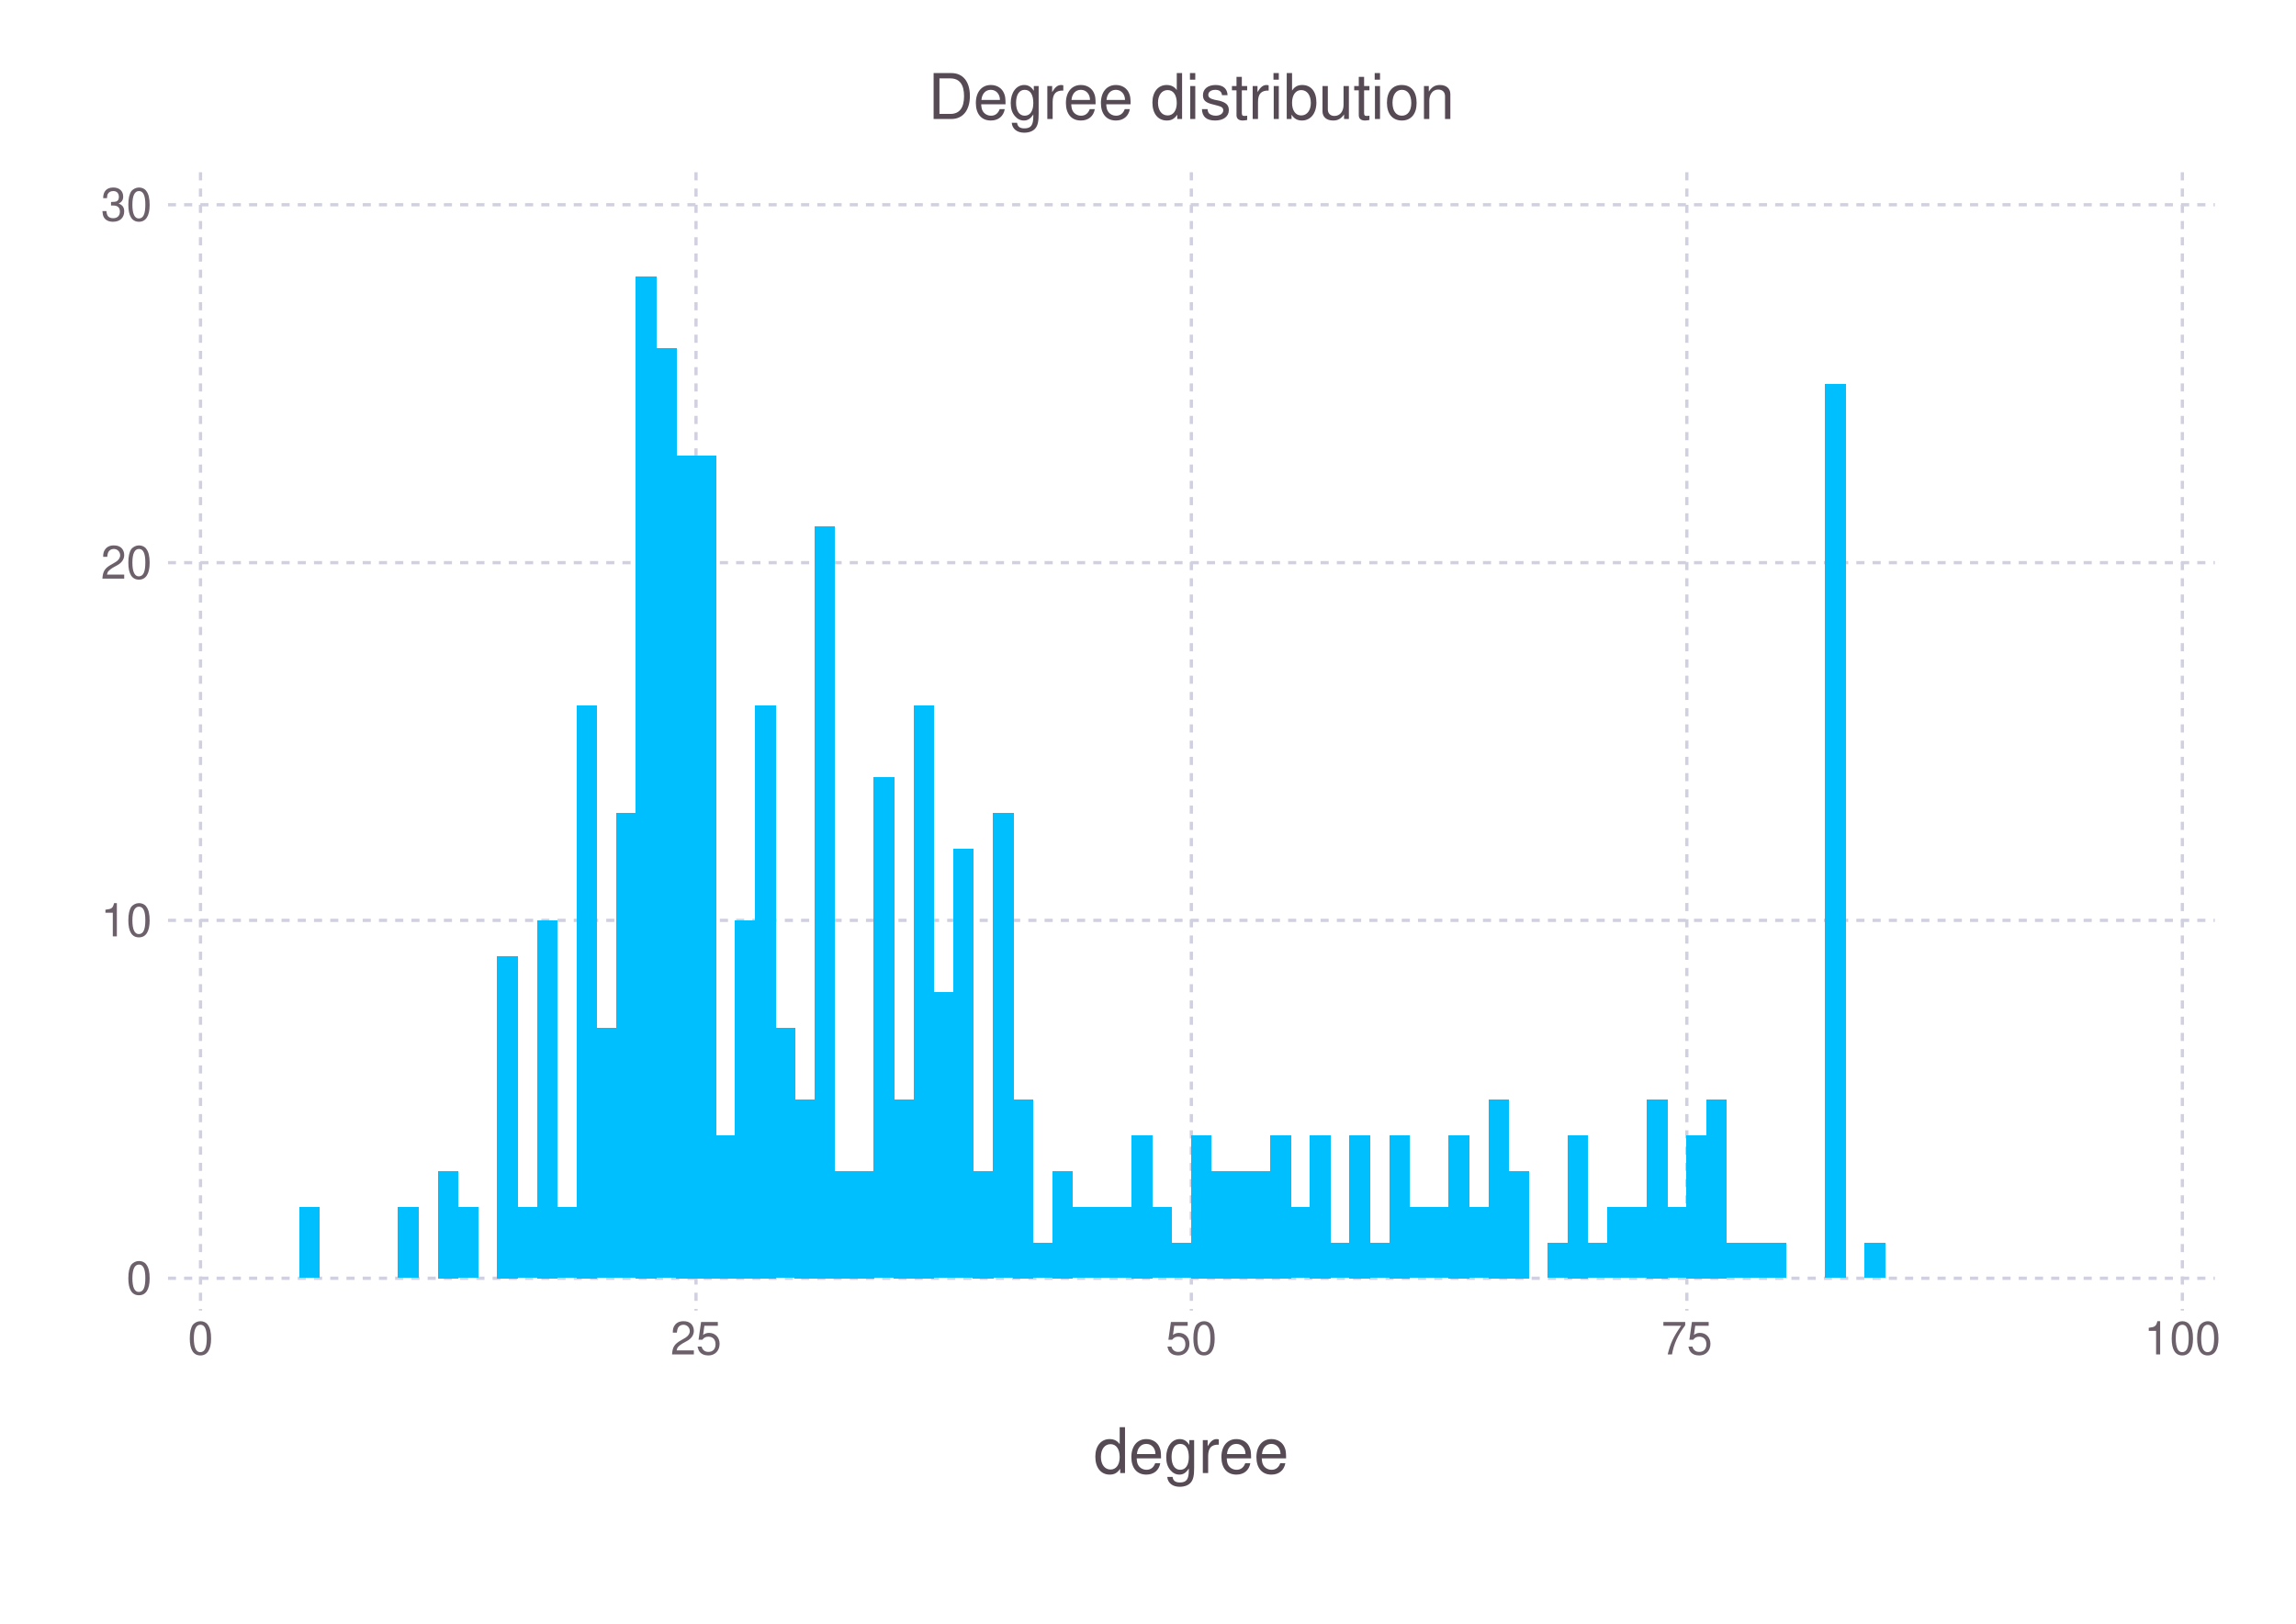
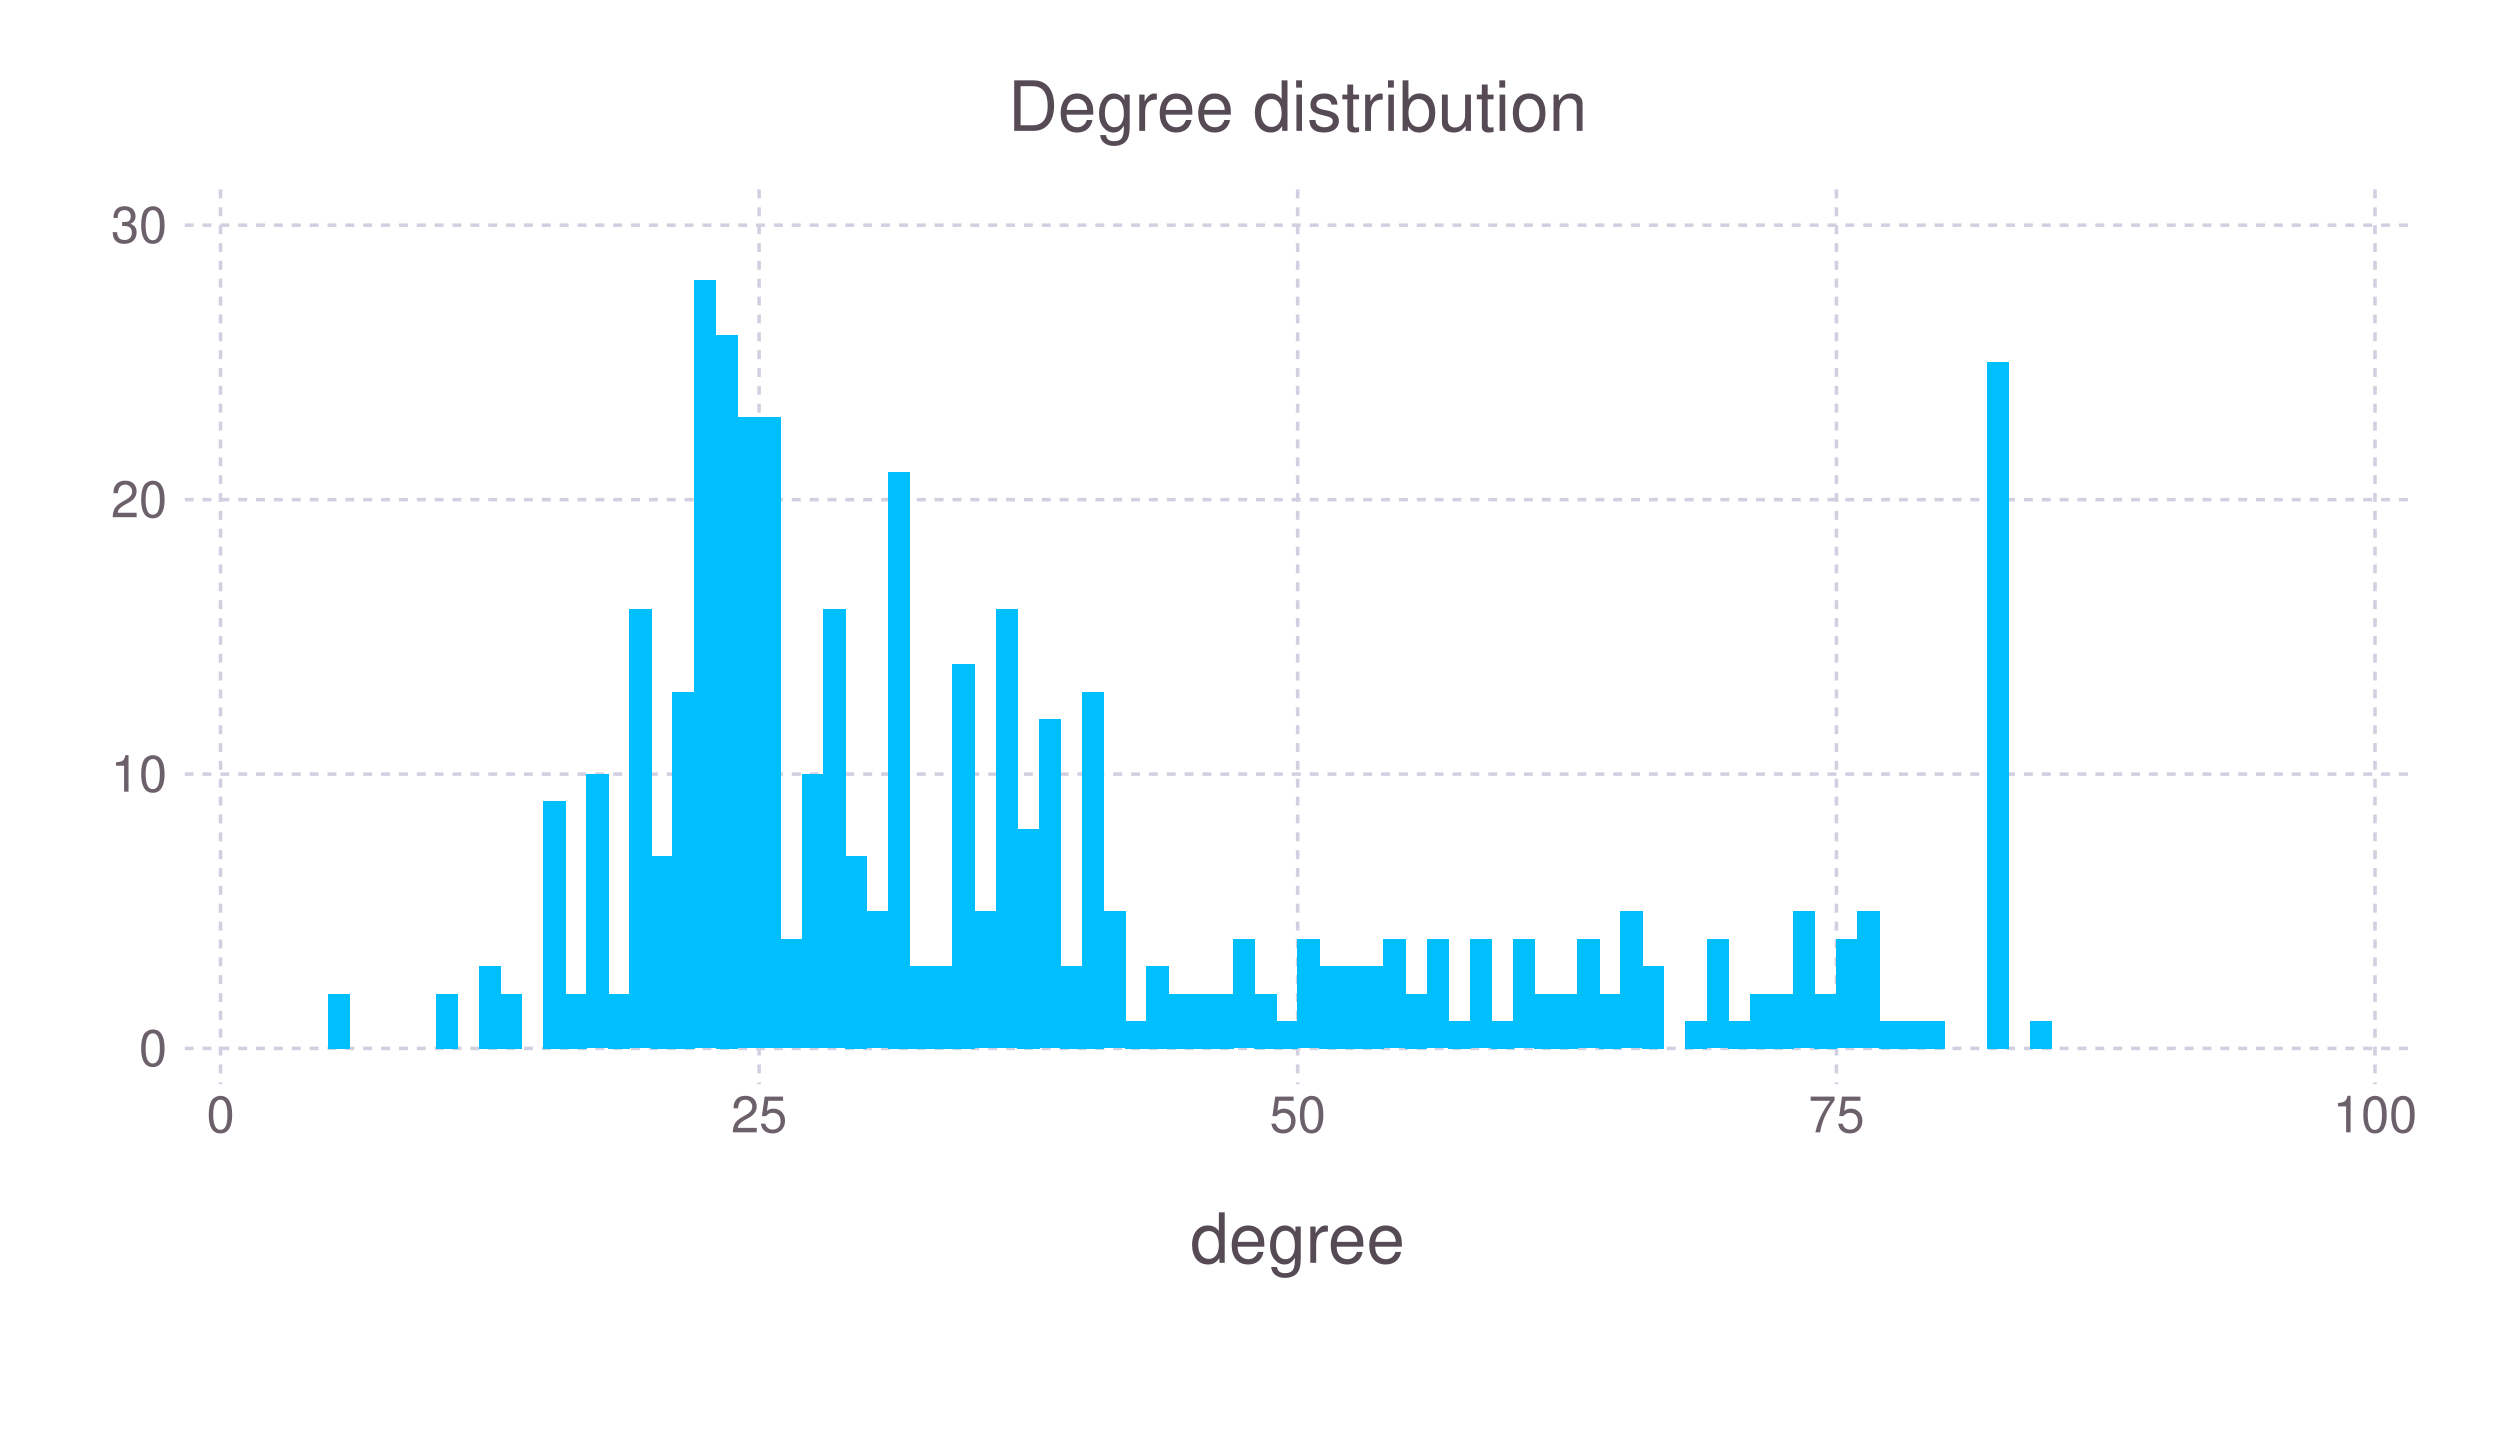
- <svg xmlns="http://www.w3.org/2000/svg" version="1.2" width="141.42mm" height="100mm" viewBox="0 0 141.42 100" stroke="none" fill="#000000" stroke-width="0.3" font-size="3.88">
+ <svg xmlns="http://www.w3.org/2000/svg" version="1.2" width="140mm" height="80mm" viewBox="0 0 140 80" stroke="none" fill="#000000" stroke-width="0.3" font-size="3.88">
  <defs>
    <marker id="arrow" markerWidth="15" markerHeight="7" refX="5" refY="3.5" orient="auto" markerUnits="strokeWidth">
      <path d="M0,0 L15,3.5 L0,7 z" stroke="context-stroke" fill="context-stroke" />
    </marker>
  </defs>
-   <g class="plotroot xscalable yscalable" id="img-10897548-1">
-     <g font-size="3.88" font-family="'PT Sans','Helvetica Neue','Helvetica',sans-serif" fill="#564A55" stroke="#000000" stroke-opacity="0.000" id="img-10897548-2">
-       <g transform="translate(73.38,88.39)">
+   <g class="plotroot xscalable yscalable" id="img-bf462296-1">
+     <g font-size="3.88" font-family="'PT Sans','Helvetica Neue','Helvetica',sans-serif" fill="#564A55" stroke="#000000" stroke-opacity="0.000" id="img-bf462296-2">
+       <g transform="translate(72.67,68.39)">
        <g class="primitive">
          <text text-anchor="middle" dy="0.6em">degree</text>
        </g>
      </g>
    </g>
-     <g class="guide xlabels" font-size="2.82" font-family="'PT Sans Caption','Helvetica Neue','Helvetica',sans-serif" fill="#6C606B" id="img-10897548-3">
-       <g transform="translate(12.35,81.72)">
+     <g class="guide xlabels" font-size="2.82" font-family="'PT Sans Caption','Helvetica Neue','Helvetica',sans-serif" fill="#6C606B" id="img-bf462296-3">
+       <g transform="translate(12.35,61.72)">
        <g class="primitive">
          <text text-anchor="middle" dy="0.6em">0</text>
        </g>
      </g>
-       <g transform="translate(42.87,81.72)">
+       <g transform="translate(42.51,61.72)">
        <g class="primitive">
          <text text-anchor="middle" dy="0.6em">25</text>
        </g>
      </g>
-       <g transform="translate(73.38,81.72)">
+       <g transform="translate(72.67,61.72)">
        <g class="primitive">
          <text text-anchor="middle" dy="0.6em">50</text>
        </g>
      </g>
-       <g transform="translate(103.9,81.72)">
+       <g transform="translate(102.84,61.72)">
        <g class="primitive">
          <text text-anchor="middle" dy="0.6em">75</text>
        </g>
      </g>
-       <g transform="translate(134.42,81.72)">
+       <g transform="translate(133,61.72)">
        <g class="primitive">
          <text text-anchor="middle" dy="0.6em">100</text>
        </g>
      </g>
    </g>
-     <g clip-path="url(#img-10897548-4)">
-       <g id="img-10897548-5">
-         <g pointer-events="visible" stroke-width="0.3" fill="#000000" fill-opacity="0.000" stroke="#000000" stroke-opacity="0.000" class="guide background" id="img-10897548-6">
-           <g transform="translate(73.38,45.66)" id="img-10897548-7">
-             <path d="M-63.04,-35.05 L 63.04 -35.05 63.04 35.05 -63.04 35.05 z" class="primitive" />
-           </g>
-         </g>
-         <g class="guide ygridlines xfixed" stroke-dasharray="0.5,0.5" stroke-width="0.2" stroke="#D0D0E0" id="img-10897548-8">
-           <g transform="translate(73.38,78.72)" id="img-10897548-9">
-             <path fill="none" d="M-63.04,0 L 63.04 0" class="primitive" />
-           </g>
-           <g transform="translate(73.38,56.68)" id="img-10897548-10">
-             <path fill="none" d="M-63.04,0 L 63.04 0" class="primitive" />
-           </g>
-           <g transform="translate(73.38,34.65)" id="img-10897548-11">
-             <path fill="none" d="M-63.04,0 L 63.04 0" class="primitive" />
-           </g>
-           <g transform="translate(73.38,12.61)" id="img-10897548-12">
-             <path fill="none" d="M-63.04,0 L 63.04 0" class="primitive" />
-           </g>
-         </g>
-         <g class="guide xgridlines yfixed" stroke-dasharray="0.5,0.5" stroke-width="0.2" stroke="#D0D0E0" id="img-10897548-13">
-           <g transform="translate(12.35,45.66)" id="img-10897548-14">
-             <path fill="none" d="M0,-35.05 L 0 35.05" class="primitive" />
-           </g>
-           <g transform="translate(42.87,45.66)" id="img-10897548-15">
-             <path fill="none" d="M0,-35.05 L 0 35.05" class="primitive" />
-           </g>
-           <g transform="translate(73.38,45.66)" id="img-10897548-16">
-             <path fill="none" d="M0,-35.05 L 0 35.05" class="primitive" />
-           </g>
-           <g transform="translate(103.9,45.66)" id="img-10897548-17">
-             <path fill="none" d="M0,-35.05 L 0 35.05" class="primitive" />
-           </g>
-           <g transform="translate(134.42,45.66)" id="img-10897548-18">
-             <path fill="none" d="M0,-35.05 L 0 35.05" class="primitive" />
-           </g>
-         </g>
-         <g class="plotpanel" id="img-10897548-19">
-           <g shape-rendering="crispEdges" stroke-width="0.3" id="img-10897548-20">
-             <g class="geometry" fill-opacity="1" stroke="#000000" stroke-opacity="0.000" fill="#00BFFF" id="img-10897548-21">
-               <g transform="translate(19.06,76.51)" id="img-10897548-22">
-                 <path d="M-0.64,-2.2 L 0.64 -2.2 0.64 2.2 -0.64 2.2 z" class="primitive" />
-               </g>
-               <g transform="translate(20.28,78.72)" id="img-10897548-23">
-                 <path d="M-0.64,-0 L 0.64 -0 0.64 0 -0.64 0 z" class="primitive" />
-               </g>
-               <g transform="translate(21.5,78.72)" id="img-10897548-24">
-                 <path d="M-0.64,-0 L 0.64 -0 0.64 0 -0.64 0 z" class="primitive" />
-               </g>
-               <g transform="translate(22.72,78.72)" id="img-10897548-25">
-                 <path d="M-0.64,-0 L 0.64 -0 0.64 0 -0.64 0 z" class="primitive" />
-               </g>
-               <g transform="translate(23.94,78.72)" id="img-10897548-26">
-                 <path d="M-0.64,-0 L 0.64 -0 0.64 0 -0.64 0 z" class="primitive" />
-               </g>
-               <g transform="translate(25.16,76.51)" id="img-10897548-27">
-                 <path d="M-0.64,-2.2 L 0.64 -2.2 0.64 2.2 -0.64 2.2 z" class="primitive" />
-               </g>
-               <g transform="translate(26.39,78.72)" id="img-10897548-28">
-                 <path d="M-0.64,-0 L 0.64 -0 0.64 0 -0.64 0 z" class="primitive" />
-               </g>
-               <g transform="translate(27.61,75.41)" id="img-10897548-29">
-                 <path d="M-0.64,-3.31 L 0.64 -3.31 0.64 3.31 -0.64 3.31 z" class="primitive" />
-               </g>
-               <g transform="translate(28.83,76.51)" id="img-10897548-30">
-                 <path d="M-0.64,-2.2 L 0.64 -2.2 0.64 2.2 -0.64 2.2 z" class="primitive" />
-               </g>
-               <g transform="translate(30.05,78.72)" id="img-10897548-31">
-                 <path d="M-0.64,-0 L 0.64 -0 0.64 0 -0.64 0 z" class="primitive" />
-               </g>
-               <g transform="translate(31.27,68.8)" id="img-10897548-32">
-                 <path d="M-0.64,-9.92 L 0.64 -9.92 0.64 9.92 -0.64 9.92 z" class="primitive" />
-               </g>
-               <g transform="translate(32.49,76.51)" id="img-10897548-33">
-                 <path d="M-0.64,-2.2 L 0.64 -2.2 0.64 2.2 -0.64 2.2 z" class="primitive" />
-               </g>
-               <g transform="translate(33.71,67.7)" id="img-10897548-34">
-                 <path d="M-0.64,-11.02 L 0.64 -11.02 0.64 11.02 -0.64 11.02 z" class="primitive" />
-               </g>
-               <g transform="translate(34.93,76.51)" id="img-10897548-35">
-                 <path d="M-0.64,-2.2 L 0.64 -2.2 0.64 2.2 -0.64 2.2 z" class="primitive" />
-               </g>
-               <g transform="translate(36.15,61.09)" id="img-10897548-36">
-                 <path d="M-0.64,-17.63 L 0.64 -17.63 0.64 17.63 -0.64 17.63 z" class="primitive" />
-               </g>
-               <g transform="translate(37.37,71)" id="img-10897548-37">
-                 <path d="M-0.64,-7.71 L 0.64 -7.71 0.64 7.71 -0.64 7.71 z" class="primitive" />
-               </g>
-               <g transform="translate(38.59,64.39)" id="img-10897548-38">
-                 <path d="M-0.64,-14.32 L 0.64 -14.32 0.64 14.32 -0.64 14.32 z" class="primitive" />
-               </g>
-               <g transform="translate(39.81,47.87)" id="img-10897548-39">
-                 <path d="M-0.64,-30.85 L 0.64 -30.85 0.64 30.85 -0.64 30.85 z" class="primitive" />
-               </g>
-               <g transform="translate(41.03,50.07)" id="img-10897548-40">
-                 <path d="M-0.64,-28.64 L 0.64 -28.64 0.64 28.64 -0.64 28.64 z" class="primitive" />
-               </g>
-               <g transform="translate(42.25,53.38)" id="img-10897548-41">
-                 <path d="M-0.64,-25.34 L 0.64 -25.34 0.64 25.34 -0.64 25.34 z" class="primitive" />
-               </g>
-               <g transform="translate(43.48,53.38)" id="img-10897548-42">
-                 <path d="M-0.64,-25.34 L 0.64 -25.34 0.64 25.34 -0.64 25.34 z" class="primitive" />
-               </g>
-               <g transform="translate(44.7,74.31)" id="img-10897548-43">
-                 <path d="M-0.64,-4.41 L 0.64 -4.41 0.64 4.41 -0.64 4.41 z" class="primitive" />
-               </g>
-               <g transform="translate(45.92,67.7)" id="img-10897548-44">
-                 <path d="M-0.64,-11.02 L 0.64 -11.02 0.64 11.02 -0.64 11.02 z" class="primitive" />
-               </g>
-               <g transform="translate(47.14,61.09)" id="img-10897548-45">
-                 <path d="M-0.64,-17.63 L 0.64 -17.63 0.64 17.63 -0.64 17.63 z" class="primitive" />
-               </g>
-               <g transform="translate(48.36,71)" id="img-10897548-46">
-                 <path d="M-0.64,-7.71 L 0.64 -7.71 0.64 7.71 -0.64 7.71 z" class="primitive" />
-               </g>
-               <g transform="translate(49.58,73.21)" id="img-10897548-47">
-                 <path d="M-0.64,-5.51 L 0.64 -5.51 0.64 5.51 -0.64 5.51 z" class="primitive" />
-               </g>
-               <g transform="translate(50.8,55.58)" id="img-10897548-48">
-                 <path d="M-0.64,-23.14 L 0.64 -23.14 0.64 23.14 -0.64 23.14 z" class="primitive" />
-               </g>
-               <g transform="translate(52.02,75.41)" id="img-10897548-49">
-                 <path d="M-0.64,-3.31 L 0.64 -3.31 0.64 3.31 -0.64 3.31 z" class="primitive" />
-               </g>
-               <g transform="translate(53.24,75.41)" id="img-10897548-50">
-                 <path d="M-0.64,-3.31 L 0.64 -3.31 0.64 3.31 -0.64 3.31 z" class="primitive" />
-               </g>
-               <g transform="translate(54.46,63.29)" id="img-10897548-51">
-                 <path d="M-0.64,-15.42 L 0.64 -15.42 0.64 15.42 -0.64 15.42 z" class="primitive" />
-               </g>
-               <g transform="translate(55.68,73.21)" id="img-10897548-52">
-                 <path d="M-0.64,-5.51 L 0.64 -5.51 0.64 5.51 -0.64 5.51 z" class="primitive" />
-               </g>
-               <g transform="translate(56.9,61.09)" id="img-10897548-53">
-                 <path d="M-0.64,-17.63 L 0.64 -17.63 0.64 17.63 -0.64 17.63 z" class="primitive" />
-               </g>
-               <g transform="translate(58.12,69.9)" id="img-10897548-54">
-                 <path d="M-0.64,-8.81 L 0.64 -8.81 0.64 8.81 -0.64 8.81 z" class="primitive" />
-               </g>
-               <g transform="translate(59.35,65.49)" id="img-10897548-55">
-                 <path d="M-0.64,-13.22 L 0.64 -13.22 0.64 13.22 -0.64 13.22 z" class="primitive" />
-               </g>
-               <g transform="translate(60.57,75.41)" id="img-10897548-56">
-                 <path d="M-0.64,-3.31 L 0.64 -3.31 0.64 3.31 -0.64 3.31 z" class="primitive" />
-               </g>
-               <g transform="translate(61.79,64.39)" id="img-10897548-57">
-                 <path d="M-0.64,-14.32 L 0.64 -14.32 0.64 14.32 -0.64 14.32 z" class="primitive" />
-               </g>
-               <g transform="translate(63.01,73.21)" id="img-10897548-58">
-                 <path d="M-0.64,-5.51 L 0.64 -5.51 0.64 5.51 -0.64 5.51 z" class="primitive" />
-               </g>
-               <g transform="translate(64.23,77.61)" id="img-10897548-59">
-                 <path d="M-0.64,-1.1 L 0.64 -1.1 0.64 1.1 -0.64 1.1 z" class="primitive" />
-               </g>
-               <g transform="translate(65.45,75.41)" id="img-10897548-60">
-                 <path d="M-0.64,-3.31 L 0.64 -3.31 0.64 3.31 -0.64 3.31 z" class="primitive" />
-               </g>
-               <g transform="translate(66.67,76.51)" id="img-10897548-61">
-                 <path d="M-0.64,-2.2 L 0.64 -2.2 0.64 2.2 -0.64 2.2 z" class="primitive" />
-               </g>
-               <g transform="translate(67.89,76.51)" id="img-10897548-62">
-                 <path d="M-0.64,-2.2 L 0.64 -2.2 0.64 2.2 -0.64 2.2 z" class="primitive" />
-               </g>
-               <g transform="translate(69.11,76.51)" id="img-10897548-63">
-                 <path d="M-0.64,-2.2 L 0.64 -2.2 0.64 2.2 -0.64 2.2 z" class="primitive" />
-               </g>
-               <g transform="translate(70.33,74.31)" id="img-10897548-64">
-                 <path d="M-0.64,-4.41 L 0.64 -4.41 0.64 4.41 -0.64 4.41 z" class="primitive" />
-               </g>
-               <g transform="translate(71.55,76.51)" id="img-10897548-65">
-                 <path d="M-0.64,-2.2 L 0.64 -2.2 0.64 2.2 -0.64 2.2 z" class="primitive" />
-               </g>
-               <g transform="translate(72.77,77.61)" id="img-10897548-66">
-                 <path d="M-0.64,-1.1 L 0.64 -1.1 0.64 1.1 -0.64 1.1 z" class="primitive" />
-               </g>
-               <g transform="translate(73.99,74.31)" id="img-10897548-67">
-                 <path d="M-0.64,-4.41 L 0.64 -4.41 0.64 4.41 -0.64 4.41 z" class="primitive" />
-               </g>
-               <g transform="translate(75.22,75.41)" id="img-10897548-68">
-                 <path d="M-0.64,-3.31 L 0.64 -3.31 0.64 3.31 -0.64 3.31 z" class="primitive" />
-               </g>
-               <g transform="translate(76.44,75.41)" id="img-10897548-69">
-                 <path d="M-0.64,-3.31 L 0.64 -3.31 0.64 3.31 -0.64 3.31 z" class="primitive" />
-               </g>
-               <g transform="translate(77.66,75.41)" id="img-10897548-70">
-                 <path d="M-0.64,-3.31 L 0.64 -3.31 0.64 3.31 -0.64 3.31 z" class="primitive" />
-               </g>
-               <g transform="translate(78.88,74.31)" id="img-10897548-71">
-                 <path d="M-0.64,-4.41 L 0.64 -4.41 0.64 4.41 -0.64 4.41 z" class="primitive" />
-               </g>
-               <g transform="translate(80.1,76.51)" id="img-10897548-72">
-                 <path d="M-0.64,-2.2 L 0.64 -2.2 0.64 2.2 -0.64 2.2 z" class="primitive" />
-               </g>
-               <g transform="translate(81.32,74.31)" id="img-10897548-73">
-                 <path d="M-0.64,-4.41 L 0.64 -4.41 0.64 4.41 -0.64 4.41 z" class="primitive" />
-               </g>
-               <g transform="translate(82.54,77.61)" id="img-10897548-74">
-                 <path d="M-0.64,-1.1 L 0.64 -1.1 0.64 1.1 -0.64 1.1 z" class="primitive" />
-               </g>
-               <g transform="translate(83.76,74.31)" id="img-10897548-75">
-                 <path d="M-0.64,-4.41 L 0.64 -4.41 0.64 4.41 -0.64 4.41 z" class="primitive" />
-               </g>
-               <g transform="translate(84.98,77.61)" id="img-10897548-76">
-                 <path d="M-0.64,-1.1 L 0.64 -1.1 0.64 1.1 -0.64 1.1 z" class="primitive" />
-               </g>
-               <g transform="translate(86.2,74.31)" id="img-10897548-77">
-                 <path d="M-0.64,-4.41 L 0.64 -4.41 0.64 4.41 -0.64 4.41 z" class="primitive" />
-               </g>
-               <g transform="translate(87.42,76.51)" id="img-10897548-78">
-                 <path d="M-0.64,-2.2 L 0.64 -2.2 0.64 2.2 -0.64 2.2 z" class="primitive" />
-               </g>
-               <g transform="translate(88.64,76.51)" id="img-10897548-79">
-                 <path d="M-0.64,-2.2 L 0.64 -2.2 0.64 2.2 -0.64 2.2 z" class="primitive" />
-               </g>
-               <g transform="translate(89.86,74.31)" id="img-10897548-80">
-                 <path d="M-0.64,-4.41 L 0.64 -4.41 0.64 4.41 -0.64 4.41 z" class="primitive" />
-               </g>
-               <g transform="translate(91.08,76.51)" id="img-10897548-81">
-                 <path d="M-0.64,-2.2 L 0.64 -2.2 0.64 2.2 -0.64 2.2 z" class="primitive" />
-               </g>
-               <g transform="translate(92.31,73.21)" id="img-10897548-82">
-                 <path d="M-0.64,-5.51 L 0.64 -5.51 0.64 5.51 -0.64 5.51 z" class="primitive" />
-               </g>
-               <g transform="translate(93.53,75.41)" id="img-10897548-83">
-                 <path d="M-0.64,-3.31 L 0.64 -3.31 0.64 3.31 -0.64 3.31 z" class="primitive" />
-               </g>
-               <g transform="translate(94.75,78.72)" id="img-10897548-84">
-                 <path d="M-0.64,-0 L 0.64 -0 0.64 0 -0.64 0 z" class="primitive" />
-               </g>
-               <g transform="translate(95.97,77.61)" id="img-10897548-85">
-                 <path d="M-0.64,-1.1 L 0.64 -1.1 0.64 1.1 -0.64 1.1 z" class="primitive" />
-               </g>
-               <g transform="translate(97.19,74.31)" id="img-10897548-86">
-                 <path d="M-0.64,-4.41 L 0.64 -4.41 0.64 4.41 -0.64 4.41 z" class="primitive" />
-               </g>
-               <g transform="translate(98.41,77.61)" id="img-10897548-87">
-                 <path d="M-0.64,-1.1 L 0.64 -1.1 0.64 1.1 -0.64 1.1 z" class="primitive" />
-               </g>
-               <g transform="translate(99.63,76.51)" id="img-10897548-88">
-                 <path d="M-0.64,-2.2 L 0.64 -2.2 0.64 2.2 -0.64 2.2 z" class="primitive" />
-               </g>
-               <g transform="translate(100.85,76.51)" id="img-10897548-89">
-                 <path d="M-0.64,-2.2 L 0.64 -2.2 0.64 2.2 -0.64 2.2 z" class="primitive" />
-               </g>
-               <g transform="translate(102.07,73.21)" id="img-10897548-90">
-                 <path d="M-0.64,-5.51 L 0.64 -5.51 0.64 5.51 -0.64 5.51 z" class="primitive" />
-               </g>
-               <g transform="translate(103.29,76.51)" id="img-10897548-91">
-                 <path d="M-0.64,-2.2 L 0.64 -2.2 0.64 2.2 -0.64 2.2 z" class="primitive" />
-               </g>
-               <g transform="translate(104.51,74.31)" id="img-10897548-92">
-                 <path d="M-0.64,-4.41 L 0.64 -4.41 0.64 4.41 -0.64 4.41 z" class="primitive" />
-               </g>
-               <g transform="translate(105.73,73.21)" id="img-10897548-93">
-                 <path d="M-0.64,-5.51 L 0.64 -5.51 0.64 5.51 -0.64 5.51 z" class="primitive" />
-               </g>
-               <g transform="translate(106.95,77.61)" id="img-10897548-94">
-                 <path d="M-0.64,-1.1 L 0.64 -1.1 0.64 1.1 -0.64 1.1 z" class="primitive" />
-               </g>
-               <g transform="translate(108.18,77.61)" id="img-10897548-95">
-                 <path d="M-0.64,-1.1 L 0.64 -1.1 0.64 1.1 -0.64 1.1 z" class="primitive" />
-               </g>
-               <g transform="translate(109.4,77.61)" id="img-10897548-96">
-                 <path d="M-0.64,-1.1 L 0.64 -1.1 0.64 1.1 -0.64 1.1 z" class="primitive" />
-               </g>
-               <g transform="translate(110.62,78.72)" id="img-10897548-97">
-                 <path d="M-0.64,-0 L 0.64 -0 0.64 0 -0.64 0 z" class="primitive" />
-               </g>
-               <g transform="translate(111.84,78.72)" id="img-10897548-98">
-                 <path d="M-0.64,-0 L 0.64 -0 0.64 0 -0.64 0 z" class="primitive" />
-               </g>
-               <g transform="translate(113.06,51.17)" id="img-10897548-99">
-                 <path d="M-0.64,-27.54 L 0.64 -27.54 0.64 27.54 -0.64 27.54 z" class="primitive" />
-               </g>
-               <g transform="translate(114.28,78.72)" id="img-10897548-100">
-                 <path d="M-0.64,-0 L 0.64 -0 0.64 0 -0.64 0 z" class="primitive" />
-               </g>
-               <g transform="translate(115.5,77.61)" id="img-10897548-101">
-                 <path d="M-0.64,-1.1 L 0.64 -1.1 0.64 1.1 -0.64 1.1 z" class="primitive" />
+     <g clip-path="url(#img-bf462296-4)">
+       <g id="img-bf462296-5">
+         <g pointer-events="visible" stroke-width="0.3" fill="#000000" fill-opacity="0.000" stroke="#000000" stroke-opacity="0.000" class="guide background" id="img-bf462296-6">
+           <g transform="translate(72.67,35.66)" id="img-bf462296-7">
+             <path d="M-62.33,-25.05 L 62.33 -25.05 62.33 25.05 -62.33 25.05 z" class="primitive" />
+           </g>
+         </g>
+         <g class="guide ygridlines xfixed" stroke-dasharray="0.5,0.5" stroke-width="0.2" stroke="#D0D0E0" id="img-bf462296-8">
+           <g transform="translate(72.67,58.71)" id="img-bf462296-9">
+             <path fill="none" d="M-62.33,0 L 62.33 0" class="primitive" />
+           </g>
+           <g transform="translate(72.67,43.35)" id="img-bf462296-10">
+             <path fill="none" d="M-62.33,0 L 62.33 0" class="primitive" />
+           </g>
+           <g transform="translate(72.67,27.98)" id="img-bf462296-11">
+             <path fill="none" d="M-62.33,0 L 62.33 0" class="primitive" />
+           </g>
+           <g transform="translate(72.67,12.61)" id="img-bf462296-12">
+             <path fill="none" d="M-62.33,0 L 62.33 0" class="primitive" />
+           </g>
+         </g>
+         <g class="guide xgridlines yfixed" stroke-dasharray="0.5,0.5" stroke-width="0.2" stroke="#D0D0E0" id="img-bf462296-13">
+           <g transform="translate(12.35,35.66)" id="img-bf462296-14">
+             <path fill="none" d="M0,-25.05 L 0 25.05" class="primitive" />
+           </g>
+           <g transform="translate(42.51,35.66)" id="img-bf462296-15">
+             <path fill="none" d="M0,-25.05 L 0 25.05" class="primitive" />
+           </g>
+           <g transform="translate(72.67,35.66)" id="img-bf462296-16">
+             <path fill="none" d="M0,-25.05 L 0 25.05" class="primitive" />
+           </g>
+           <g transform="translate(102.84,35.66)" id="img-bf462296-17">
+             <path fill="none" d="M0,-25.05 L 0 25.05" class="primitive" />
+           </g>
+           <g transform="translate(133,35.66)" id="img-bf462296-18">
+             <path fill="none" d="M0,-25.05 L 0 25.05" class="primitive" />
+           </g>
+         </g>
+         <g class="plotpanel" id="img-bf462296-19">
+           <g shape-rendering="crispEdges" stroke-width="0.3" id="img-bf462296-20">
+             <g class="geometry" fill-opacity="1" stroke="#000000" stroke-opacity="0.000" fill="#00BFFF" id="img-bf462296-21">
+               <g transform="translate(18.98,57.18)" id="img-bf462296-22">
+                 <path d="M-0.63,-1.54 L 0.63 -1.54 0.63 1.54 -0.63 1.54 z" class="primitive" />
+               </g>
+               <g transform="translate(20.19,58.72)" id="img-bf462296-23">
+                 <path d="M-0.63,-0 L 0.63 -0 0.63 0 -0.63 0 z" class="primitive" />
+               </g>
+               <g transform="translate(21.4,58.72)" id="img-bf462296-24">
+                 <path d="M-0.63,-0 L 0.63 -0 0.63 0 -0.63 0 z" class="primitive" />
+               </g>
+               <g transform="translate(22.6,58.72)" id="img-bf462296-25">
+                 <path d="M-0.63,-0 L 0.63 -0 0.63 0 -0.63 0 z" class="primitive" />
+               </g>
+               <g transform="translate(23.81,58.72)" id="img-bf462296-26">
+                 <path d="M-0.63,-0 L 0.63 -0 0.63 0 -0.63 0 z" class="primitive" />
+               </g>
+               <g transform="translate(25.02,57.18)" id="img-bf462296-27">
+                 <path d="M-0.63,-1.54 L 0.63 -1.54 0.63 1.54 -0.63 1.54 z" class="primitive" />
+               </g>
+               <g transform="translate(26.22,58.72)" id="img-bf462296-28">
+                 <path d="M-0.63,-0 L 0.63 -0 0.63 0 -0.63 0 z" class="primitive" />
+               </g>
+               <g transform="translate(27.43,56.41)" id="img-bf462296-29">
+                 <path d="M-0.63,-2.31 L 0.63 -2.31 0.63 2.31 -0.63 2.31 z" class="primitive" />
+               </g>
+               <g transform="translate(28.63,57.18)" id="img-bf462296-30">
+                 <path d="M-0.63,-1.54 L 0.63 -1.54 0.63 1.54 -0.63 1.54 z" class="primitive" />
+               </g>
+               <g transform="translate(29.84,58.72)" id="img-bf462296-31">
+                 <path d="M-0.63,-0 L 0.63 -0 0.63 0 -0.63 0 z" class="primitive" />
+               </g>
+               <g transform="translate(31.05,51.8)" id="img-bf462296-32">
+                 <path d="M-0.63,-6.92 L 0.63 -6.92 0.63 6.92 -0.63 6.92 z" class="primitive" />
+               </g>
+               <g transform="translate(32.25,57.18)" id="img-bf462296-33">
+                 <path d="M-0.63,-1.54 L 0.63 -1.54 0.63 1.54 -0.63 1.54 z" class="primitive" />
+               </g>
+               <g transform="translate(33.46,51.03)" id="img-bf462296-34">
+                 <path d="M-0.63,-7.68 L 0.63 -7.68 0.63 7.68 -0.63 7.68 z" class="primitive" />
+               </g>
+               <g transform="translate(34.67,57.18)" id="img-bf462296-35">
+                 <path d="M-0.63,-1.54 L 0.63 -1.54 0.63 1.54 -0.63 1.54 z" class="primitive" />
+               </g>
+               <g transform="translate(35.87,46.42)" id="img-bf462296-36">
+                 <path d="M-0.63,-12.29 L 0.63 -12.29 0.63 12.29 -0.63 12.29 z" class="primitive" />
+               </g>
+               <g transform="translate(37.08,53.34)" id="img-bf462296-37">
+                 <path d="M-0.63,-5.38 L 0.63 -5.38 0.63 5.38 -0.63 5.38 z" class="primitive" />
+               </g>
+               <g transform="translate(38.29,48.73)" id="img-bf462296-38">
+                 <path d="M-0.63,-9.99 L 0.63 -9.99 0.63 9.99 -0.63 9.99 z" class="primitive" />
+               </g>
+               <g transform="translate(39.49,37.2)" id="img-bf462296-39">
+                 <path d="M-0.63,-21.51 L 0.63 -21.51 0.63 21.51 -0.63 21.51 z" class="primitive" />
+               </g>
+               <g transform="translate(40.7,38.74)" id="img-bf462296-40">
+                 <path d="M-0.63,-19.98 L 0.63 -19.98 0.63 19.98 -0.63 19.98 z" class="primitive" />
+               </g>
+               <g transform="translate(41.91,41.04)" id="img-bf462296-41">
+                 <path d="M-0.63,-17.67 L 0.63 -17.67 0.63 17.67 -0.63 17.67 z" class="primitive" />
+               </g>
+               <g transform="translate(43.11,41.04)" id="img-bf462296-42">
+                 <path d="M-0.63,-17.67 L 0.63 -17.67 0.63 17.67 -0.63 17.67 z" class="primitive" />
+               </g>
+               <g transform="translate(44.32,55.64)" id="img-bf462296-43">
+                 <path d="M-0.63,-3.07 L 0.63 -3.07 0.63 3.07 -0.63 3.07 z" class="primitive" />
+               </g>
+               <g transform="translate(45.53,51.03)" id="img-bf462296-44">
+                 <path d="M-0.63,-7.68 L 0.63 -7.68 0.63 7.68 -0.63 7.68 z" class="primitive" />
+               </g>
+               <g transform="translate(46.73,46.42)" id="img-bf462296-45">
+                 <path d="M-0.63,-12.29 L 0.63 -12.29 0.63 12.29 -0.63 12.29 z" class="primitive" />
+               </g>
+               <g transform="translate(47.94,53.34)" id="img-bf462296-46">
+                 <path d="M-0.63,-5.38 L 0.63 -5.38 0.63 5.38 -0.63 5.38 z" class="primitive" />
+               </g>
+               <g transform="translate(49.15,54.87)" id="img-bf462296-47">
+                 <path d="M-0.63,-3.84 L 0.63 -3.84 0.63 3.84 -0.63 3.84 z" class="primitive" />
+               </g>
+               <g transform="translate(50.35,42.58)" id="img-bf462296-48">
+                 <path d="M-0.63,-16.14 L 0.63 -16.14 0.63 16.14 -0.63 16.14 z" class="primitive" />
+               </g>
+               <g transform="translate(51.56,56.41)" id="img-bf462296-49">
+                 <path d="M-0.63,-2.31 L 0.63 -2.31 0.63 2.31 -0.63 2.31 z" class="primitive" />
+               </g>
+               <g transform="translate(52.77,56.41)" id="img-bf462296-50">
+                 <path d="M-0.63,-2.31 L 0.63 -2.31 0.63 2.31 -0.63 2.31 z" class="primitive" />
+               </g>
+               <g transform="translate(53.97,47.96)" id="img-bf462296-51">
+                 <path d="M-0.63,-10.76 L 0.63 -10.76 0.63 10.76 -0.63 10.76 z" class="primitive" />
+               </g>
+               <g transform="translate(55.18,54.87)" id="img-bf462296-52">
+                 <path d="M-0.63,-3.84 L 0.63 -3.84 0.63 3.84 -0.63 3.84 z" class="primitive" />
+               </g>
+               <g transform="translate(56.39,46.42)" id="img-bf462296-53">
+                 <path d="M-0.63,-12.29 L 0.63 -12.29 0.63 12.29 -0.63 12.29 z" class="primitive" />
+               </g>
+               <g transform="translate(57.59,52.57)" id="img-bf462296-54">
+                 <path d="M-0.63,-6.15 L 0.63 -6.15 0.63 6.15 -0.63 6.15 z" class="primitive" />
+               </g>
+               <g transform="translate(58.8,49.49)" id="img-bf462296-55">
+                 <path d="M-0.63,-9.22 L 0.63 -9.22 0.63 9.22 -0.63 9.22 z" class="primitive" />
+               </g>
+               <g transform="translate(60,56.41)" id="img-bf462296-56">
+                 <path d="M-0.63,-2.31 L 0.63 -2.31 0.63 2.31 -0.63 2.31 z" class="primitive" />
+               </g>
+               <g transform="translate(61.21,48.73)" id="img-bf462296-57">
+                 <path d="M-0.63,-9.99 L 0.63 -9.99 0.63 9.99 -0.63 9.99 z" class="primitive" />
+               </g>
+               <g transform="translate(62.42,54.87)" id="img-bf462296-58">
+                 <path d="M-0.63,-3.84 L 0.63 -3.84 0.63 3.84 -0.63 3.84 z" class="primitive" />
+               </g>
+               <g transform="translate(63.62,57.95)" id="img-bf462296-59">
+                 <path d="M-0.63,-0.77 L 0.63 -0.77 0.63 0.77 -0.63 0.77 z" class="primitive" />
+               </g>
+               <g transform="translate(64.83,56.41)" id="img-bf462296-60">
+                 <path d="M-0.63,-2.31 L 0.63 -2.31 0.63 2.31 -0.63 2.31 z" class="primitive" />
+               </g>
+               <g transform="translate(66.04,57.18)" id="img-bf462296-61">
+                 <path d="M-0.63,-1.54 L 0.63 -1.54 0.63 1.54 -0.63 1.54 z" class="primitive" />
+               </g>
+               <g transform="translate(67.24,57.18)" id="img-bf462296-62">
+                 <path d="M-0.63,-1.54 L 0.63 -1.54 0.63 1.54 -0.63 1.54 z" class="primitive" />
+               </g>
+               <g transform="translate(68.45,57.18)" id="img-bf462296-63">
+                 <path d="M-0.63,-1.54 L 0.63 -1.54 0.63 1.54 -0.63 1.54 z" class="primitive" />
+               </g>
+               <g transform="translate(69.66,55.64)" id="img-bf462296-64">
+                 <path d="M-0.63,-3.07 L 0.63 -3.07 0.63 3.07 -0.63 3.07 z" class="primitive" />
+               </g>
+               <g transform="translate(70.86,57.18)" id="img-bf462296-65">
+                 <path d="M-0.63,-1.54 L 0.63 -1.54 0.63 1.54 -0.63 1.54 z" class="primitive" />
+               </g>
+               <g transform="translate(72.07,57.95)" id="img-bf462296-66">
+                 <path d="M-0.63,-0.77 L 0.63 -0.77 0.63 0.77 -0.63 0.77 z" class="primitive" />
+               </g>
+               <g transform="translate(73.28,55.64)" id="img-bf462296-67">
+                 <path d="M-0.63,-3.07 L 0.63 -3.07 0.63 3.07 -0.63 3.07 z" class="primitive" />
+               </g>
+               <g transform="translate(74.48,56.41)" id="img-bf462296-68">
+                 <path d="M-0.63,-2.31 L 0.63 -2.31 0.63 2.31 -0.63 2.31 z" class="primitive" />
+               </g>
+               <g transform="translate(75.69,56.41)" id="img-bf462296-69">
+                 <path d="M-0.63,-2.31 L 0.63 -2.31 0.63 2.31 -0.63 2.31 z" class="primitive" />
+               </g>
+               <g transform="translate(76.9,56.41)" id="img-bf462296-70">
+                 <path d="M-0.63,-2.31 L 0.63 -2.31 0.63 2.31 -0.63 2.31 z" class="primitive" />
+               </g>
+               <g transform="translate(78.1,55.64)" id="img-bf462296-71">
+                 <path d="M-0.63,-3.07 L 0.63 -3.07 0.63 3.07 -0.63 3.07 z" class="primitive" />
+               </g>
+               <g transform="translate(79.31,57.18)" id="img-bf462296-72">
+                 <path d="M-0.63,-1.54 L 0.63 -1.54 0.63 1.54 -0.63 1.54 z" class="primitive" />
+               </g>
+               <g transform="translate(80.52,55.64)" id="img-bf462296-73">
+                 <path d="M-0.63,-3.07 L 0.63 -3.07 0.63 3.07 -0.63 3.07 z" class="primitive" />
+               </g>
+               <g transform="translate(81.72,57.95)" id="img-bf462296-74">
+                 <path d="M-0.63,-0.77 L 0.63 -0.77 0.63 0.77 -0.63 0.77 z" class="primitive" />
+               </g>
+               <g transform="translate(82.93,55.64)" id="img-bf462296-75">
+                 <path d="M-0.63,-3.07 L 0.63 -3.07 0.63 3.07 -0.63 3.07 z" class="primitive" />
+               </g>
+               <g transform="translate(84.14,57.95)" id="img-bf462296-76">
+                 <path d="M-0.63,-0.77 L 0.63 -0.77 0.63 0.77 -0.63 0.77 z" class="primitive" />
+               </g>
+               <g transform="translate(85.34,55.64)" id="img-bf462296-77">
+                 <path d="M-0.63,-3.07 L 0.63 -3.07 0.63 3.07 -0.63 3.07 z" class="primitive" />
+               </g>
+               <g transform="translate(86.55,57.18)" id="img-bf462296-78">
+                 <path d="M-0.63,-1.54 L 0.63 -1.54 0.63 1.54 -0.63 1.54 z" class="primitive" />
+               </g>
+               <g transform="translate(87.76,57.18)" id="img-bf462296-79">
+                 <path d="M-0.63,-1.54 L 0.63 -1.54 0.63 1.54 -0.63 1.54 z" class="primitive" />
+               </g>
+               <g transform="translate(88.96,55.64)" id="img-bf462296-80">
+                 <path d="M-0.63,-3.07 L 0.63 -3.07 0.63 3.07 -0.63 3.07 z" class="primitive" />
+               </g>
+               <g transform="translate(90.17,57.18)" id="img-bf462296-81">
+                 <path d="M-0.63,-1.54 L 0.63 -1.54 0.63 1.54 -0.63 1.54 z" class="primitive" />
+               </g>
+               <g transform="translate(91.37,54.87)" id="img-bf462296-82">
+                 <path d="M-0.63,-3.84 L 0.63 -3.84 0.63 3.84 -0.63 3.84 z" class="primitive" />
+               </g>
+               <g transform="translate(92.58,56.41)" id="img-bf462296-83">
+                 <path d="M-0.63,-2.31 L 0.63 -2.31 0.63 2.31 -0.63 2.31 z" class="primitive" />
+               </g>
+               <g transform="translate(93.79,58.72)" id="img-bf462296-84">
+                 <path d="M-0.63,-0 L 0.63 -0 0.63 0 -0.63 0 z" class="primitive" />
+               </g>
+               <g transform="translate(94.99,57.95)" id="img-bf462296-85">
+                 <path d="M-0.63,-0.77 L 0.63 -0.77 0.63 0.77 -0.63 0.77 z" class="primitive" />
+               </g>
+               <g transform="translate(96.2,55.64)" id="img-bf462296-86">
+                 <path d="M-0.63,-3.07 L 0.63 -3.07 0.63 3.07 -0.63 3.07 z" class="primitive" />
+               </g>
+               <g transform="translate(97.41,57.95)" id="img-bf462296-87">
+                 <path d="M-0.63,-0.77 L 0.63 -0.77 0.63 0.77 -0.63 0.77 z" class="primitive" />
+               </g>
+               <g transform="translate(98.61,57.18)" id="img-bf462296-88">
+                 <path d="M-0.63,-1.54 L 0.63 -1.54 0.63 1.54 -0.63 1.54 z" class="primitive" />
+               </g>
+               <g transform="translate(99.82,57.18)" id="img-bf462296-89">
+                 <path d="M-0.63,-1.54 L 0.63 -1.54 0.63 1.54 -0.63 1.54 z" class="primitive" />
+               </g>
+               <g transform="translate(101.03,54.87)" id="img-bf462296-90">
+                 <path d="M-0.63,-3.84 L 0.63 -3.84 0.63 3.84 -0.63 3.84 z" class="primitive" />
+               </g>
+               <g transform="translate(102.23,57.18)" id="img-bf462296-91">
+                 <path d="M-0.63,-1.54 L 0.63 -1.54 0.63 1.54 -0.63 1.54 z" class="primitive" />
+               </g>
+               <g transform="translate(103.44,55.64)" id="img-bf462296-92">
+                 <path d="M-0.63,-3.07 L 0.63 -3.07 0.63 3.07 -0.63 3.07 z" class="primitive" />
+               </g>
+               <g transform="translate(104.65,54.87)" id="img-bf462296-93">
+                 <path d="M-0.63,-3.84 L 0.63 -3.84 0.63 3.84 -0.63 3.84 z" class="primitive" />
+               </g>
+               <g transform="translate(105.85,57.95)" id="img-bf462296-94">
+                 <path d="M-0.63,-0.77 L 0.63 -0.77 0.63 0.77 -0.63 0.77 z" class="primitive" />
+               </g>
+               <g transform="translate(107.06,57.95)" id="img-bf462296-95">
+                 <path d="M-0.63,-0.77 L 0.63 -0.77 0.63 0.77 -0.63 0.77 z" class="primitive" />
+               </g>
+               <g transform="translate(108.27,57.95)" id="img-bf462296-96">
+                 <path d="M-0.63,-0.77 L 0.63 -0.77 0.63 0.77 -0.63 0.77 z" class="primitive" />
+               </g>
+               <g transform="translate(109.47,58.72)" id="img-bf462296-97">
+                 <path d="M-0.63,-0 L 0.63 -0 0.63 0 -0.63 0 z" class="primitive" />
+               </g>
+               <g transform="translate(110.68,58.72)" id="img-bf462296-98">
+                 <path d="M-0.63,-0 L 0.63 -0 0.63 0 -0.63 0 z" class="primitive" />
+               </g>
+               <g transform="translate(111.89,39.51)" id="img-bf462296-99">
+                 <path d="M-0.63,-19.21 L 0.63 -19.21 0.63 19.21 -0.63 19.21 z" class="primitive" />
+               </g>
+               <g transform="translate(113.09,58.72)" id="img-bf462296-100">
+                 <path d="M-0.63,-0 L 0.63 -0 0.63 0 -0.63 0 z" class="primitive" />
+               </g>
+               <g transform="translate(114.3,57.95)" id="img-bf462296-101">
+                 <path d="M-0.63,-0.77 L 0.63 -0.77 0.63 0.77 -0.63 0.77 z" class="primitive" />
              </g>
            </g>
          </g>
        </g>
      </g>
    </g>
-     <g class="guide ylabels" font-size="2.82" font-family="'PT Sans Caption','Helvetica Neue','Helvetica',sans-serif" fill="#6C606B" id="img-10897548-102">
-       <g transform="translate(9.35,78.72)" id="img-10897548-103">
+     <g class="guide ylabels" font-size="2.82" font-family="'PT Sans Caption','Helvetica Neue','Helvetica',sans-serif" fill="#6C606B" id="img-bf462296-102">
+       <g transform="translate(9.35,58.71)" id="img-bf462296-103">
        <g class="primitive">
          <text text-anchor="end" dy="0.35em">0</text>
        </g>
      </g>
-       <g transform="translate(9.35,56.68)" id="img-10897548-104">
+       <g transform="translate(9.35,43.35)" id="img-bf462296-104">
        <g class="primitive">
          <text text-anchor="end" dy="0.35em">10</text>
        </g>
      </g>
-       <g transform="translate(9.35,34.65)" id="img-10897548-105">
+       <g transform="translate(9.35,27.98)" id="img-bf462296-105">
        <g class="primitive">
          <text text-anchor="end" dy="0.35em">20</text>
        </g>
      </g>
-       <g transform="translate(9.35,12.61)" id="img-10897548-106">
+       <g transform="translate(9.35,12.61)" id="img-bf462296-106">
        <g class="primitive">
          <text text-anchor="end" dy="0.35em">30</text>
        </g>
      </g>
    </g>
-     <g font-size="3.88" font-family="'PT Sans','Helvetica Neue','Helvetica',sans-serif" fill="#564A55" stroke="#000000" stroke-opacity="0.000" id="img-10897548-107">
-       <g transform="translate(73.38,5)" id="img-10897548-108">
+     <g font-size="3.88" font-family="'PT Sans','Helvetica Neue','Helvetica',sans-serif" fill="#564A55" stroke="#000000" stroke-opacity="0.000" id="img-bf462296-107">
+       <g transform="translate(72.67,5)" id="img-bf462296-108">
        <g class="primitive">
          <text text-anchor="middle" dy="0.6em">Degree distribution</text>
        </g>
      </g>
    </g>
  </g>
  <defs>
-     <clipPath id="img-10897548-4">
-       <path d="M10.35,10.61 L 136.42 10.61 136.42 80.72 10.35 80.72" />
+     <clipPath id="img-bf462296-4">
+       <path d="M10.35,10.61 L 135 10.61 135 60.72 10.35 60.72" />
    </clipPath>
  </defs>
</svg>
